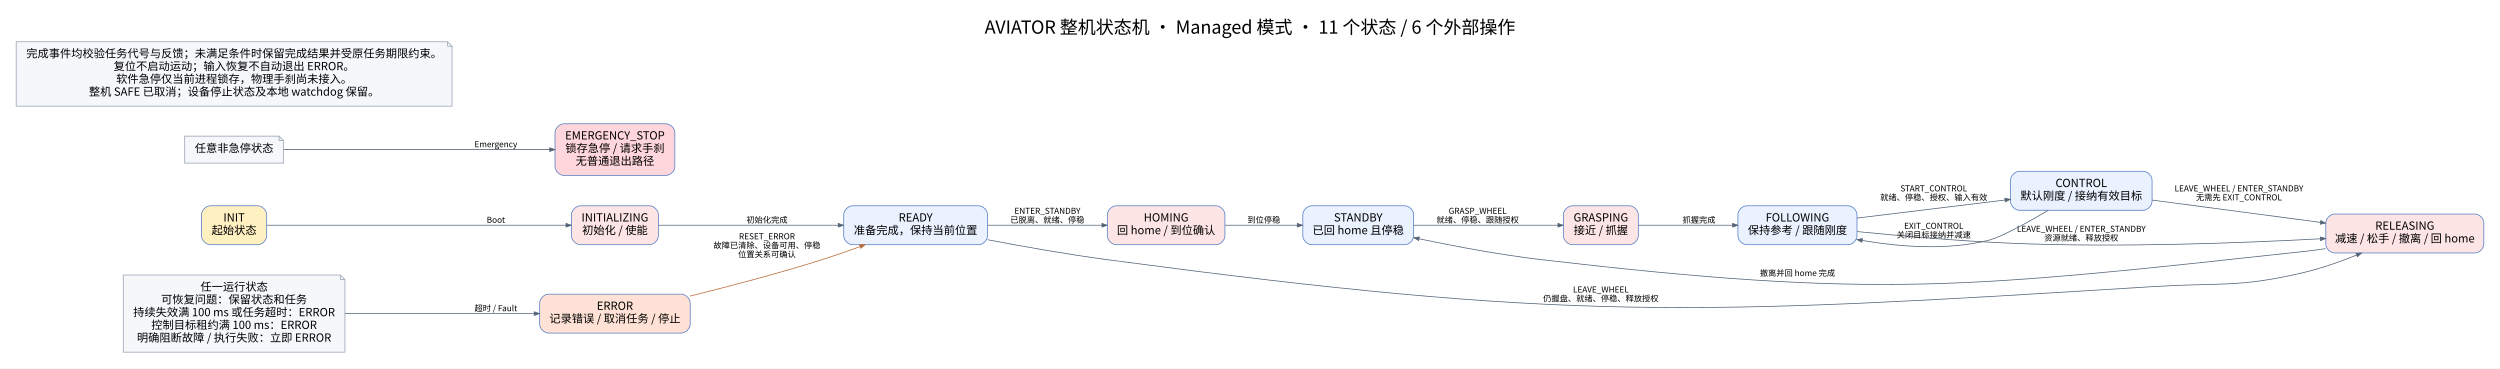
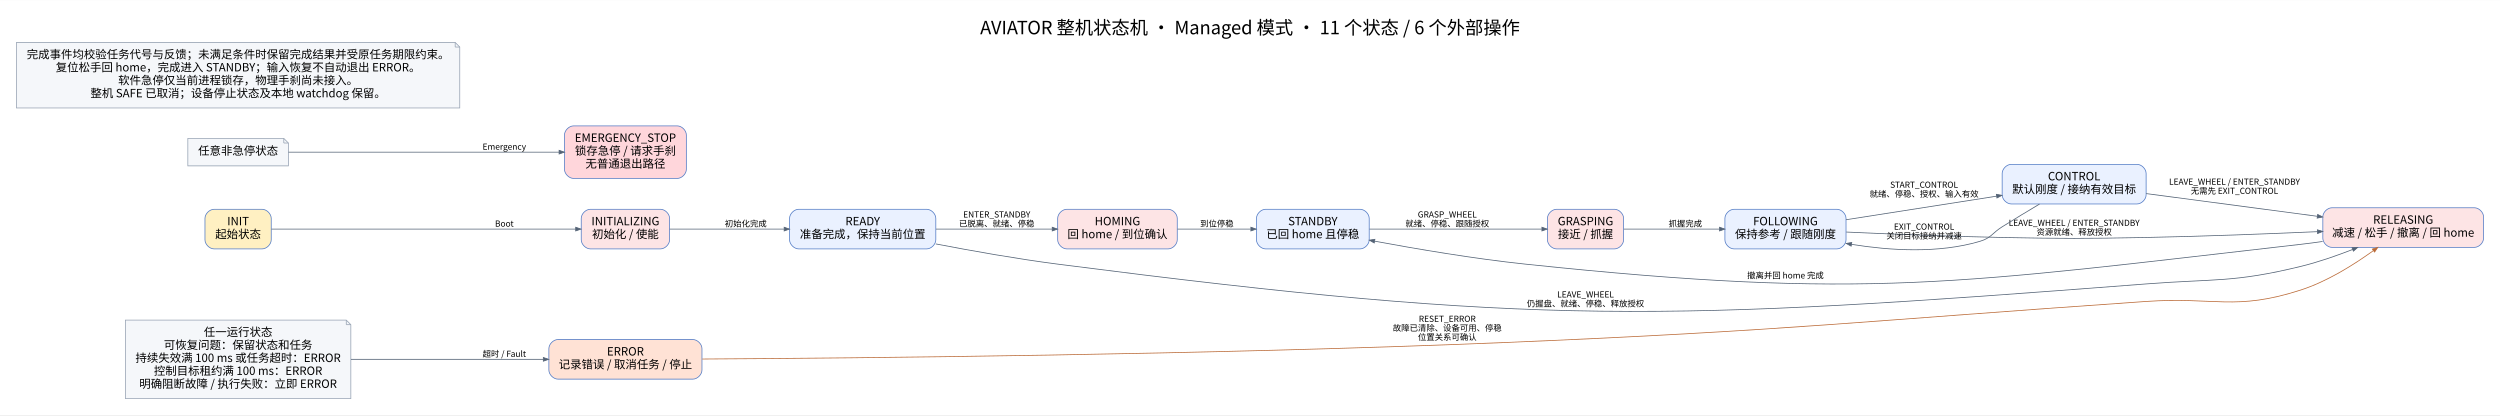
- <svg xmlns="http://www.w3.org/2000/svg" width="3338pt" height="492pt" viewBox="0.00 0.00 3338.20 491.70">
-   <g id="graph0" class="graph" transform="scale(1 1) rotate(0) translate(21.6 470.1)">
-     <polygon fill="white" stroke="transparent" points="-21.6,21.6 -21.6,-470.1 3316.6,-470.1 3316.6,21.6 -21.6,21.6" />
-     <text text-anchor="middle" x="1647.5" y="-425.3" font-family="Noto Sans CJK SC" font-size="24.00">AVIATOR 整机状态机 · Managed 模式 · 11 个状态 / 6 个外部操作</text>
+ <svg xmlns="http://www.w3.org/2000/svg" width="3282pt" height="545pt" viewBox="0.00 0.00 3282.20 544.70">
+   <g id="graph0" class="graph" transform="scale(1 1) rotate(0) translate(21.6 523.1)">
+     <polygon fill="white" stroke="transparent" points="-21.6,21.6 -21.6,-523.1 3260.6,-523.1 3260.6,21.6 -21.6,21.6" />
+     <text text-anchor="middle" x="1619.5" y="-478.3" font-family="Noto Sans CJK SC" font-size="24.00">AVIATOR 整机状态机 · Managed 模式 · 11 个状态 / 6 个外部操作</text>
    <g id="node1" class="node">
-       <path fill="#fff0c2" stroke="#527bc5" d="M322.5,-195.5C322.5,-195.5 259.5,-195.5 259.5,-195.5 253.5,-195.5 247.5,-189.5 247.5,-183.5 247.5,-183.5 247.5,-155.5 247.5,-155.5 247.5,-149.5 253.5,-143.5 259.5,-143.5 259.5,-143.5 322.5,-143.5 322.5,-143.5 328.5,-143.5 334.5,-149.5 334.5,-155.5 334.5,-155.5 334.5,-183.5 334.5,-183.5 334.5,-189.5 328.5,-195.5 322.5,-195.5" />
-       <text text-anchor="middle" x="291" y="-174.5" font-family="Noto Sans CJK SC" font-size="15.00">INIT</text>
-       <text text-anchor="middle" x="291" y="-157.5" font-family="Noto Sans CJK SC" font-size="15.00">起始状态</text>
+       <path fill="#fff0c2" stroke="#527bc5" d="M322.5,-248.5C322.5,-248.5 259.5,-248.5 259.5,-248.5 253.5,-248.5 247.5,-242.5 247.5,-236.5 247.5,-236.5 247.5,-208.5 247.5,-208.5 247.5,-202.5 253.5,-196.5 259.5,-196.5 259.5,-196.5 322.5,-196.5 322.5,-196.5 328.5,-196.5 334.5,-202.5 334.5,-208.5 334.5,-208.5 334.5,-236.5 334.5,-236.5 334.5,-242.5 328.5,-248.5 322.5,-248.5" />
+       <text text-anchor="middle" x="291" y="-227.5" font-family="Noto Sans CJK SC" font-size="15.00">INIT</text>
+       <text text-anchor="middle" x="291" y="-210.5" font-family="Noto Sans CJK SC" font-size="15.00">起始状态</text>
    </g>
    <g id="node2" class="node">
-       <path fill="#fde4e5" stroke="#527bc5" d="M845.5,-195.5C845.5,-195.5 753.5,-195.5 753.5,-195.5 747.5,-195.5 741.5,-189.5 741.5,-183.5 741.5,-183.5 741.5,-155.5 741.5,-155.5 741.5,-149.5 747.5,-143.5 753.5,-143.5 753.5,-143.5 845.5,-143.5 845.5,-143.5 851.5,-143.5 857.5,-149.5 857.5,-155.5 857.5,-155.5 857.5,-183.5 857.5,-183.5 857.5,-189.5 851.5,-195.5 845.5,-195.5" />
-       <text text-anchor="middle" x="799.5" y="-174.5" font-family="Noto Sans CJK SC" font-size="15.00">INITIALIZING</text>
-       <text text-anchor="middle" x="799.5" y="-157.5" font-family="Noto Sans CJK SC" font-size="15.00">初始化 / 使能</text>
+       <path fill="#fde4e5" stroke="#527bc5" d="M845.5,-248.5C845.5,-248.5 753.5,-248.5 753.5,-248.5 747.5,-248.5 741.5,-242.5 741.5,-236.5 741.5,-236.5 741.5,-208.5 741.5,-208.5 741.5,-202.5 747.5,-196.5 753.5,-196.5 753.5,-196.5 845.5,-196.5 845.5,-196.5 851.5,-196.5 857.5,-202.5 857.5,-208.5 857.5,-208.5 857.5,-236.5 857.5,-236.5 857.5,-242.5 851.5,-248.5 845.5,-248.5" />
+       <text text-anchor="middle" x="799.5" y="-227.5" font-family="Noto Sans CJK SC" font-size="15.00">INITIALIZING</text>
+       <text text-anchor="middle" x="799.5" y="-210.5" font-family="Noto Sans CJK SC" font-size="15.00">初始化 / 使能</text>
    </g>
    <g id="edge1" class="edge">
-       <path fill="none" stroke="#536275" d="M334.75,-169.5C423.69,-169.5 629.1,-169.5 734.13,-169.5" />
-       <polygon fill="#536275" stroke="#536275" points="734.21,-171.95 741.21,-169.5 734.21,-167.05 734.21,-171.95" />
-       <text text-anchor="middle" x="640.5" y="-172.7" font-family="Noto Sans CJK SC" font-size="11.00">Boot</text>
+       <path fill="none" stroke="#536275" d="M334.75,-222.5C423.69,-222.5 629.1,-222.5 734.13,-222.5" />
+       <polygon fill="#536275" stroke="#536275" points="734.21,-224.95 741.21,-222.5 734.21,-220.05 734.21,-224.95" />
+       <text text-anchor="middle" x="640.5" y="-225.7" font-family="Noto Sans CJK SC" font-size="11.00">Boot</text>
    </g>
    <g id="node3" class="node">
-       <path fill="#eaf1ff" stroke="#527bc5" d="M1285,-195.5C1285,-195.5 1117,-195.5 1117,-195.5 1111,-195.5 1105,-189.5 1105,-183.5 1105,-183.5 1105,-155.5 1105,-155.5 1105,-149.5 1111,-143.5 1117,-143.5 1117,-143.5 1285,-143.5 1285,-143.5 1291,-143.5 1297,-149.5 1297,-155.5 1297,-155.5 1297,-183.5 1297,-183.5 1297,-189.5 1291,-195.5 1285,-195.5" />
-       <text text-anchor="middle" x="1201" y="-174.5" font-family="Noto Sans CJK SC" font-size="15.00">READY</text>
-       <text text-anchor="middle" x="1201" y="-157.5" font-family="Noto Sans CJK SC" font-size="15.00">准备完成，保持当前位置</text>
+       <path fill="#eaf1ff" stroke="#527bc5" d="M1195,-248.5C1195,-248.5 1027,-248.5 1027,-248.5 1021,-248.5 1015,-242.5 1015,-236.5 1015,-236.5 1015,-208.5 1015,-208.5 1015,-202.5 1021,-196.5 1027,-196.5 1027,-196.5 1195,-196.5 1195,-196.5 1201,-196.5 1207,-202.5 1207,-208.5 1207,-208.5 1207,-236.5 1207,-236.5 1207,-242.5 1201,-248.5 1195,-248.5" />
+       <text text-anchor="middle" x="1111" y="-227.5" font-family="Noto Sans CJK SC" font-size="15.00">READY</text>
+       <text text-anchor="middle" x="1111" y="-210.5" font-family="Noto Sans CJK SC" font-size="15.00">准备完成，保持当前位置</text>
    </g>
    <g id="edge2" class="edge">
-       <path fill="none" stroke="#536275" d="M857.74,-169.5C920.13,-169.5 1021.22,-169.5 1097.4,-169.5" />
-       <polygon fill="#536275" stroke="#536275" points="1097.69,-171.95 1104.69,-169.5 1097.69,-167.05 1097.69,-171.95" />
-       <text text-anchor="middle" x="1002.5" y="-172.7" font-family="Noto Sans CJK SC" font-size="11.00">初始化完成</text>
+       <path fill="none" stroke="#536275" d="M857.63,-222.5C899.58,-222.5 957.71,-222.5 1007.61,-222.5" />
+       <polygon fill="#536275" stroke="#536275" points="1007.91,-224.95 1014.91,-222.5 1007.91,-220.05 1007.91,-224.95" />
+       <text text-anchor="middle" x="957.5" y="-225.7" font-family="Noto Sans CJK SC" font-size="11.00">初始化完成</text>
    </g>
    <g id="node4" class="node">
-       <path fill="#fde4e5" stroke="#527bc5" d="M1602,-195.5C1602,-195.5 1469,-195.5 1469,-195.5 1463,-195.5 1457,-189.5 1457,-183.5 1457,-183.5 1457,-155.5 1457,-155.5 1457,-149.5 1463,-143.5 1469,-143.5 1469,-143.5 1602,-143.5 1602,-143.5 1608,-143.5 1614,-149.5 1614,-155.5 1614,-155.5 1614,-183.5 1614,-183.5 1614,-189.5 1608,-195.5 1602,-195.5" />
-       <text text-anchor="middle" x="1535.5" y="-174.5" font-family="Noto Sans CJK SC" font-size="15.00">HOMING</text>
-       <text text-anchor="middle" x="1535.5" y="-157.5" font-family="Noto Sans CJK SC" font-size="15.00">回 home / 到位确认</text>
+       <path fill="#fde4e5" stroke="#527bc5" d="M1512,-248.5C1512,-248.5 1379,-248.5 1379,-248.5 1373,-248.5 1367,-242.5 1367,-236.5 1367,-236.5 1367,-208.5 1367,-208.5 1367,-202.5 1373,-196.5 1379,-196.5 1379,-196.5 1512,-196.5 1512,-196.5 1518,-196.5 1524,-202.5 1524,-208.5 1524,-208.5 1524,-236.5 1524,-236.5 1524,-242.5 1518,-248.5 1512,-248.5" />
+       <text text-anchor="middle" x="1445.5" y="-227.5" font-family="Noto Sans CJK SC" font-size="15.00">HOMING</text>
+       <text text-anchor="middle" x="1445.5" y="-210.5" font-family="Noto Sans CJK SC" font-size="15.00">回 home / 到位确认</text>
    </g>
    <g id="edge3" class="edge">
-       <path fill="none" stroke="#536275" d="M1297.28,-169.5C1345.38,-169.5 1403.23,-169.5 1449.76,-169.5" />
-       <polygon fill="#536275" stroke="#536275" points="1449.84,-171.95 1456.84,-169.5 1449.84,-167.05 1449.84,-171.95" />
-       <text text-anchor="middle" x="1377" y="-184.7" font-family="Noto Sans CJK SC" font-size="11.00">ENTER_STANDBY</text>
-       <text text-anchor="middle" x="1377" y="-172.7" font-family="Noto Sans CJK SC" font-size="11.00">已脱离、就绪、停稳</text>
+       <path fill="none" stroke="#536275" d="M1207.28,-222.5C1255.38,-222.5 1313.23,-222.5 1359.76,-222.5" />
+       <polygon fill="#536275" stroke="#536275" points="1359.84,-224.95 1366.84,-222.5 1359.84,-220.05 1359.84,-224.95" />
+       <text text-anchor="middle" x="1287" y="-237.7" font-family="Noto Sans CJK SC" font-size="11.00">ENTER_STANDBY</text>
+       <text text-anchor="middle" x="1287" y="-225.7" font-family="Noto Sans CJK SC" font-size="11.00">已脱离、就绪、停稳</text>
    </g>
    <g id="node9" class="node">
-       <path fill="#fde4e5" stroke="#527bc5" d="M3283,-184.5C3283,-184.5 3096,-184.5 3096,-184.5 3090,-184.5 3084,-178.5 3084,-172.5 3084,-172.5 3084,-144.5 3084,-144.5 3084,-138.5 3090,-132.5 3096,-132.5 3096,-132.5 3283,-132.5 3283,-132.5 3289,-132.5 3295,-138.5 3295,-144.5 3295,-144.5 3295,-172.5 3295,-172.5 3295,-178.5 3289,-184.5 3283,-184.5" />
-       <text text-anchor="middle" x="3189.5" y="-163.5" font-family="Noto Sans CJK SC" font-size="15.00">RELEASING</text>
-       <text text-anchor="middle" x="3189.5" y="-146.5" font-family="Noto Sans CJK SC" font-size="15.00">减速 / 松手 / 撤离 / 回 home</text>
+       <path fill="#fde4e5" stroke="#527bc5" d="M3227,-250.5C3227,-250.5 3040,-250.5 3040,-250.5 3034,-250.5 3028,-244.5 3028,-238.5 3028,-238.5 3028,-210.5 3028,-210.5 3028,-204.5 3034,-198.5 3040,-198.5 3040,-198.5 3227,-198.5 3227,-198.5 3233,-198.5 3239,-204.5 3239,-210.5 3239,-210.5 3239,-238.5 3239,-238.5 3239,-244.5 3233,-250.5 3227,-250.5" />
+       <text text-anchor="middle" x="3133.5" y="-229.5" font-family="Noto Sans CJK SC" font-size="15.00">RELEASING</text>
+       <text text-anchor="middle" x="3133.5" y="-212.5" font-family="Noto Sans CJK SC" font-size="15.00">减速 / 松手 / 撤离 / 回 home</text>
    </g>
    <g id="edge12" class="edge">
-       <path fill="none" stroke="#536275" d="M1297.03,-150.2C1344.86,-141.04 1403.82,-130.57 1457,-123.5 2071.79,-41.73 2233.01,-48.63 2852,-87.5 2942.44,-93.18 2966.82,-85.63 3055,-106.5 3078.47,-112.05 3103.32,-120.86 3125.13,-129.66" />
-       <polygon fill="#536275" stroke="#536275" points="3124.38,-132.01 3131.79,-132.39 3126.24,-127.47 3124.38,-132.01" />
-       <text text-anchor="middle" x="2116" y="-79.7" font-family="Noto Sans CJK SC" font-size="11.00">LEAVE_WHEEL</text>
-       <text text-anchor="middle" x="2116" y="-67.7" font-family="Noto Sans CJK SC" font-size="11.00">仍握盘、就绪、停稳、释放授权</text>
+       <path fill="none" stroke="#536275" d="M1207.01,-203.02C1254.83,-193.81 1313.8,-183.36 1367,-176.5 1997,-95.26 2162.67,-101.61 2796,-150.5 2886.53,-157.49 2910.78,-152.02 2999,-173.5 3021.72,-179.03 3045.81,-187.4 3067.17,-195.77" />
+       <polygon fill="#536275" stroke="#536275" points="3066.3,-198.06 3073.71,-198.37 3068.11,-193.51 3066.3,-198.06" />
+       <text text-anchor="middle" x="2060" y="-132.7" font-family="Noto Sans CJK SC" font-size="11.00">LEAVE_WHEEL</text>
+       <text text-anchor="middle" x="2060" y="-120.7" font-family="Noto Sans CJK SC" font-size="11.00">仍握盘、就绪、停稳、释放授权</text>
    </g>
    <g id="node5" class="node">
-       <path fill="#eaf1ff" stroke="#527bc5" d="M1854,-195.5C1854,-195.5 1730,-195.5 1730,-195.5 1724,-195.5 1718,-189.5 1718,-183.5 1718,-183.5 1718,-155.5 1718,-155.5 1718,-149.5 1724,-143.5 1730,-143.5 1730,-143.5 1854,-143.5 1854,-143.5 1860,-143.5 1866,-149.5 1866,-155.5 1866,-155.5 1866,-183.5 1866,-183.5 1866,-189.5 1860,-195.5 1854,-195.5" />
-       <text text-anchor="middle" x="1792" y="-174.5" font-family="Noto Sans CJK SC" font-size="15.00">STANDBY</text>
-       <text text-anchor="middle" x="1792" y="-157.5" font-family="Noto Sans CJK SC" font-size="15.00">已回 home 且停稳</text>
+       <path fill="#eaf1ff" stroke="#527bc5" d="M1764,-248.5C1764,-248.5 1640,-248.5 1640,-248.5 1634,-248.5 1628,-242.5 1628,-236.5 1628,-236.5 1628,-208.5 1628,-208.5 1628,-202.5 1634,-196.5 1640,-196.5 1640,-196.5 1764,-196.5 1764,-196.5 1770,-196.5 1776,-202.5 1776,-208.5 1776,-208.5 1776,-236.5 1776,-236.5 1776,-242.5 1770,-248.5 1764,-248.5" />
+       <text text-anchor="middle" x="1702" y="-227.5" font-family="Noto Sans CJK SC" font-size="15.00">STANDBY</text>
+       <text text-anchor="middle" x="1702" y="-210.5" font-family="Noto Sans CJK SC" font-size="15.00">已回 home 且停稳</text>
    </g>
    <g id="edge4" class="edge">
-       <path fill="none" stroke="#536275" d="M1614.24,-169.5C1644.69,-169.5 1679.62,-169.5 1710.35,-169.5" />
-       <polygon fill="#536275" stroke="#536275" points="1710.65,-171.95 1717.65,-169.5 1710.65,-167.05 1710.65,-171.95" />
-       <text text-anchor="middle" x="1666" y="-172.7" font-family="Noto Sans CJK SC" font-size="11.00">到位停稳</text>
+       <path fill="none" stroke="#536275" d="M1524.24,-222.5C1554.69,-222.5 1589.62,-222.5 1620.35,-222.5" />
+       <polygon fill="#536275" stroke="#536275" points="1620.65,-224.95 1627.65,-222.5 1620.65,-220.05 1620.65,-224.95" />
+       <text text-anchor="middle" x="1576" y="-225.7" font-family="Noto Sans CJK SC" font-size="11.00">到位停稳</text>
    </g>
    <g id="node6" class="node">
-       <path fill="#fde4e5" stroke="#527bc5" d="M2154,-195.5C2154,-195.5 2078,-195.5 2078,-195.5 2072,-195.5 2066,-189.5 2066,-183.5 2066,-183.5 2066,-155.5 2066,-155.5 2066,-149.5 2072,-143.5 2078,-143.5 2078,-143.5 2154,-143.5 2154,-143.5 2160,-143.5 2166,-149.5 2166,-155.5 2166,-155.5 2166,-183.5 2166,-183.5 2166,-189.5 2160,-195.5 2154,-195.5" />
-       <text text-anchor="middle" x="2116" y="-174.5" font-family="Noto Sans CJK SC" font-size="15.00">GRASPING</text>
-       <text text-anchor="middle" x="2116" y="-157.5" font-family="Noto Sans CJK SC" font-size="15.00">接近 / 抓握</text>
+       <path fill="#fde4e5" stroke="#527bc5" d="M2098,-248.5C2098,-248.5 2022,-248.5 2022,-248.5 2016,-248.5 2010,-242.5 2010,-236.5 2010,-236.5 2010,-208.5 2010,-208.5 2010,-202.5 2016,-196.5 2022,-196.5 2022,-196.5 2098,-196.5 2098,-196.5 2104,-196.5 2110,-202.5 2110,-208.5 2110,-208.5 2110,-236.5 2110,-236.5 2110,-242.5 2104,-248.5 2098,-248.5" />
+       <text text-anchor="middle" x="2060" y="-227.5" font-family="Noto Sans CJK SC" font-size="15.00">GRASPING</text>
+       <text text-anchor="middle" x="2060" y="-210.5" font-family="Noto Sans CJK SC" font-size="15.00">接近 / 抓握</text>
    </g>
    <g id="edge5" class="edge">
-       <path fill="none" stroke="#536275" d="M1866.07,-169.5C1924.49,-169.5 2005.2,-169.5 2058.69,-169.5" />
-       <polygon fill="#536275" stroke="#536275" points="2058.73,-171.95 2065.73,-169.5 2058.73,-167.05 2058.73,-171.95" />
-       <text text-anchor="middle" x="1951.5" y="-184.7" font-family="Noto Sans CJK SC" font-size="11.00">GRASP_WHEEL</text>
-       <text text-anchor="middle" x="1951.5" y="-172.7" font-family="Noto Sans CJK SC" font-size="11.00">就绪、停稳、跟随授权</text>
+       <path fill="none" stroke="#536275" d="M1776.33,-222.5C1843.42,-222.5 1941.27,-222.5 2002.48,-222.5" />
+       <polygon fill="#536275" stroke="#536275" points="2002.76,-224.95 2009.76,-222.5 2002.76,-220.05 2002.76,-224.95" />
+       <text text-anchor="middle" x="1878.5" y="-237.7" font-family="Noto Sans CJK SC" font-size="11.00">GRASP_WHEEL</text>
+       <text text-anchor="middle" x="1878.5" y="-225.7" font-family="Noto Sans CJK SC" font-size="11.00">就绪、停稳、跟随授权</text>
    </g>
    <g id="node7" class="node">
-       <path fill="#eaf1ff" stroke="#527bc5" d="M2446,-195.5C2446,-195.5 2311,-195.5 2311,-195.5 2305,-195.5 2299,-189.5 2299,-183.5 2299,-183.5 2299,-155.5 2299,-155.5 2299,-149.5 2305,-143.5 2311,-143.5 2311,-143.5 2446,-143.5 2446,-143.5 2452,-143.5 2458,-149.5 2458,-155.5 2458,-155.5 2458,-183.5 2458,-183.5 2458,-189.5 2452,-195.5 2446,-195.5" />
-       <text text-anchor="middle" x="2378.5" y="-174.5" font-family="Noto Sans CJK SC" font-size="15.00">FOLLOWING</text>
-       <text text-anchor="middle" x="2378.5" y="-157.5" font-family="Noto Sans CJK SC" font-size="15.00">保持参考 / 跟随刚度</text>
+       <path fill="#eaf1ff" stroke="#527bc5" d="M2390,-248.5C2390,-248.5 2255,-248.5 2255,-248.5 2249,-248.5 2243,-242.5 2243,-236.5 2243,-236.5 2243,-208.5 2243,-208.5 2243,-202.5 2249,-196.5 2255,-196.5 2255,-196.5 2390,-196.5 2390,-196.5 2396,-196.5 2402,-202.5 2402,-208.5 2402,-208.5 2402,-236.5 2402,-236.5 2402,-242.5 2396,-248.5 2390,-248.5" />
+       <text text-anchor="middle" x="2322.5" y="-227.5" font-family="Noto Sans CJK SC" font-size="15.00">FOLLOWING</text>
+       <text text-anchor="middle" x="2322.5" y="-210.5" font-family="Noto Sans CJK SC" font-size="15.00">保持参考 / 跟随刚度</text>
    </g>
    <g id="edge6" class="edge">
-       <path fill="none" stroke="#536275" d="M2166.3,-169.5C2201.65,-169.5 2250.18,-169.5 2291.8,-169.5" />
-       <polygon fill="#536275" stroke="#536275" points="2291.95,-171.95 2298.95,-169.5 2291.95,-167.05 2291.95,-171.95" />
-       <text text-anchor="middle" x="2247" y="-172.7" font-family="Noto Sans CJK SC" font-size="11.00">抓握完成</text>
+       <path fill="none" stroke="#536275" d="M2110.3,-222.5C2145.65,-222.5 2194.18,-222.5 2235.8,-222.5" />
+       <polygon fill="#536275" stroke="#536275" points="2235.95,-224.95 2242.95,-222.5 2235.95,-220.05 2235.95,-224.95" />
+       <text text-anchor="middle" x="2191" y="-225.7" font-family="Noto Sans CJK SC" font-size="11.00">抓握完成</text>
    </g>
    <g id="node8" class="node">
-       <path fill="#eaf1ff" stroke="#527bc5" d="M2840,-241.5C2840,-241.5 2675,-241.5 2675,-241.5 2669,-241.5 2663,-235.5 2663,-229.5 2663,-229.5 2663,-201.5 2663,-201.5 2663,-195.5 2669,-189.5 2675,-189.5 2675,-189.5 2840,-189.5 2840,-189.5 2846,-189.5 2852,-195.5 2852,-201.5 2852,-201.5 2852,-229.5 2852,-229.5 2852,-235.5 2846,-241.5 2840,-241.5" />
-       <text text-anchor="middle" x="2757.5" y="-220.5" font-family="Noto Sans CJK SC" font-size="15.00">CONTROL</text>
-       <text text-anchor="middle" x="2757.5" y="-203.5" font-family="Noto Sans CJK SC" font-size="15.00">默认刚度 / 接纳有效目标</text>
+       <path fill="#eaf1ff" stroke="#527bc5" d="M2784,-307.5C2784,-307.5 2619,-307.5 2619,-307.5 2613,-307.5 2607,-301.5 2607,-295.5 2607,-295.5 2607,-267.5 2607,-267.5 2607,-261.5 2613,-255.5 2619,-255.5 2619,-255.5 2784,-255.5 2784,-255.5 2790,-255.5 2796,-261.5 2796,-267.5 2796,-267.5 2796,-295.5 2796,-295.5 2796,-301.5 2790,-307.5 2784,-307.5" />
+       <text text-anchor="middle" x="2701.5" y="-286.5" font-family="Noto Sans CJK SC" font-size="15.00">CONTROL</text>
+       <text text-anchor="middle" x="2701.5" y="-269.5" font-family="Noto Sans CJK SC" font-size="15.00">默认刚度 / 接纳有效目标</text>
    </g>
    <g id="edge7" class="edge">
-       <path fill="none" stroke="#536275" d="M2458.07,-179.09C2515.42,-186.08 2593.64,-195.63 2655.61,-203.19" />
-       <polygon fill="#536275" stroke="#536275" points="2655.45,-205.64 2662.7,-204.05 2656.05,-200.77 2655.45,-205.64" />
-       <text text-anchor="middle" x="2560.5" y="-214.7" font-family="Noto Sans CJK SC" font-size="11.00">START_CONTROL</text>
-       <text text-anchor="middle" x="2560.5" y="-202.7" font-family="Noto Sans CJK SC" font-size="11.00">就绪、停稳、授权、输入有效</text>
+       <path fill="none" stroke="#536275" d="M2402.07,-234.8C2459.42,-243.77 2537.64,-256.01 2599.61,-265.71" />
+       <polygon fill="#536275" stroke="#536275" points="2599.4,-268.16 2606.7,-266.82 2600.16,-263.32 2599.4,-268.16" />
+       <text text-anchor="middle" x="2504.5" y="-276.7" font-family="Noto Sans CJK SC" font-size="11.00">START_CONTROL</text>
+       <text text-anchor="middle" x="2504.5" y="-264.7" font-family="Noto Sans CJK SC" font-size="11.00">就绪、停稳、授权、输入有效</text>
    </g>
    <g id="edge9" class="edge">
-       <path fill="none" stroke="#536275" d="M2458.21,-161.04C2515.04,-155.37 2593.66,-148.43 2663,-145.5 2805.61,-139.47 2970.12,-145.66 3076.53,-151.39" />
-       <polygon fill="#536275" stroke="#536275" points="3076.65,-153.85 3083.77,-151.79 3076.92,-148.96 3076.65,-153.85" />
-       <text text-anchor="middle" x="2757.5" y="-160.7" font-family="Noto Sans CJK SC" font-size="11.00">LEAVE_WHEEL / ENTER_STANDBY</text>
-       <text text-anchor="middle" x="2757.5" y="-148.7" font-family="Noto Sans CJK SC" font-size="11.00">资源就绪、释放授权</text>
+       <path fill="none" stroke="#536275" d="M2402.3,-218.62C2459.17,-216.02 2537.81,-212.84 2607,-211.5 2690.98,-209.87 2712.02,-209.88 2796,-211.5 2871.01,-212.95 2955.37,-216.21 3020.86,-219.11" />
+       <polygon fill="#536275" stroke="#536275" points="3020.84,-221.56 3027.94,-219.42 3021.06,-216.66 3020.84,-221.56" />
+       <text text-anchor="middle" x="2701.5" y="-226.7" font-family="Noto Sans CJK SC" font-size="11.00">LEAVE_WHEEL / ENTER_STANDBY</text>
+       <text text-anchor="middle" x="2701.5" y="-214.7" font-family="Noto Sans CJK SC" font-size="11.00">资源就绪、释放授权</text>
    </g>
    <g id="edge8" class="edge">
-       <path fill="none" stroke="#536275" d="M2713.63,-189.5C2685.25,-172.85 2650.34,-153.62 2634,-149.5 2578.8,-135.58 2514.91,-140.66 2464.96,-149.18" />
-       <polygon fill="#536275" stroke="#536275" points="2464.48,-146.78 2458.01,-150.41 2465.33,-151.61 2464.48,-146.78" />
-       <text text-anchor="middle" x="2560.5" y="-164.7" font-family="Noto Sans CJK SC" font-size="11.00">EXIT_CONTROL</text>
-       <text text-anchor="middle" x="2560.5" y="-152.7" font-family="Noto Sans CJK SC" font-size="11.00">关闭目标接纳并减速</text>
+       <path fill="none" stroke="#536275" d="M2656.04,-255.37C2640.45,-246.08 2622.87,-235.45 2607,-225.5 2593.94,-217.32 2592.77,-210.91 2578,-206.5 2523.4,-190.21 2459.38,-194.34 2409.21,-202.48" />
+       <polygon fill="#536275" stroke="#536275" points="2408.72,-200.08 2402.22,-203.65 2409.53,-204.91 2408.72,-200.08" />
+       <text text-anchor="middle" x="2504.5" y="-221.7" font-family="Noto Sans CJK SC" font-size="11.00">EXIT_CONTROL</text>
+       <text text-anchor="middle" x="2504.5" y="-209.7" font-family="Noto Sans CJK SC" font-size="11.00">关闭目标接纳并减速</text>
    </g>
    <g id="edge10" class="edge">
-       <path fill="none" stroke="#536275" d="M2852.07,-203.1C2918.11,-194.34 3006.9,-182.57 3076.68,-173.32" />
-       <polygon fill="#536275" stroke="#536275" points="3077.19,-175.73 3083.8,-172.38 3076.54,-170.87 3077.19,-175.73" />
-       <text text-anchor="middle" x="2968" y="-214.7" font-family="Noto Sans CJK SC" font-size="11.00">LEAVE_WHEEL / ENTER_STANDBY</text>
-       <text text-anchor="middle" x="2968" y="-202.7" font-family="Noto Sans CJK SC" font-size="11.00">无需先 EXIT_CONTROL</text>
+       <path fill="none" stroke="#536275" d="M2796.07,-269.1C2862.11,-260.34 2950.9,-248.57 3020.68,-239.32" />
+       <polygon fill="#536275" stroke="#536275" points="3021.19,-241.73 3027.8,-238.38 3020.54,-236.87 3021.19,-241.73" />
+       <text text-anchor="middle" x="2912" y="-280.7" font-family="Noto Sans CJK SC" font-size="11.00">LEAVE_WHEEL / ENTER_STANDBY</text>
+       <text text-anchor="middle" x="2912" y="-268.7" font-family="Noto Sans CJK SC" font-size="11.00">无需先 EXIT_CONTROL</text>
    </g>
    <g id="edge11" class="edge">
-       <path fill="none" stroke="#536275" d="M3083.76,-138.25C3074.06,-136.8 3064.36,-135.52 3055,-134.5 2605.17,-85.64 2486.43,-71.11 2037,-123.5 1981.91,-129.92 1920.55,-141.51 1873.15,-151.45" />
-       <polygon fill="#536275" stroke="#536275" points="1872.61,-149.06 1866.26,-152.9 1873.62,-153.85 1872.61,-149.06" />
-       <text text-anchor="middle" x="2378.5" y="-101.7" font-family="Noto Sans CJK SC" font-size="11.00">撤离并回 home 完成</text>
+       <path fill="none" stroke="#536275" d="M3027.7,-206.22C3018.01,-204.83 3008.34,-203.56 2999,-202.5 2549.32,-151.27 2431.11,-129.12 1981,-176.5 1913.93,-183.56 1838.48,-196.35 1783.13,-206.66" />
+       <polygon fill="#536275" stroke="#536275" points="1782.57,-204.27 1776.14,-207.97 1783.47,-209.09 1782.57,-204.27" />
+       <text text-anchor="middle" x="2322.5" y="-157.7" font-family="Noto Sans CJK SC" font-size="11.00">撤离并回 home 完成</text>
    </g>
    <g id="node10" class="node">
      <path fill="#ffe2d5" stroke="#527bc5" d="M888,-77.5C888,-77.5 711,-77.5 711,-77.5 705,-77.5 699,-71.5 699,-65.5 699,-65.5 699,-37.5 699,-37.5 699,-31.5 705,-25.5 711,-25.5 711,-25.5 888,-25.5 888,-25.5 894,-25.5 900,-31.5 900,-37.5 900,-37.5 900,-65.5 900,-65.5 900,-71.5 894,-77.5 888,-77.5" />
      <text text-anchor="middle" x="799.5" y="-56.5" font-family="Noto Sans CJK SC" font-size="15.00">ERROR</text>
      <text text-anchor="middle" x="799.5" y="-39.5" font-family="Noto Sans CJK SC" font-size="15.00">记录错误 / 取消任务 / 停止</text>
    </g>
    <g id="edge13" class="edge">
-       <path fill="none" stroke="#ba6936" d="M900,-74.96C952.68,-88.02 1018.24,-105.29 1076,-123.5 1092.48,-128.7 1109.98,-134.81 1126.49,-140.86" />
-       <polygon fill="#ba6936" stroke="#ba6936" points="1126.08,-143.32 1133.49,-143.44 1127.77,-138.72 1126.08,-143.32" />
-       <text text-anchor="middle" x="1002.5" y="-150.7" font-family="Noto Sans CJK SC" font-size="11.00">RESET_ERROR</text>
-       <text text-anchor="middle" x="1002.5" y="-138.7" font-family="Noto Sans CJK SC" font-size="11.00">故障已清除、设备可用、停稳</text>
-       <text text-anchor="middle" x="1002.5" y="-126.7" font-family="Noto Sans CJK SC" font-size="11.00">位置关系可确认</text>
+       <path fill="none" stroke="#ba6936" d="M900.28,-51.9C1100.01,-53.04 1563.18,-57.36 1952,-73.5 2327.55,-89.09 2421.01,-101.65 2796,-127.5 2886.25,-133.72 2912.91,-114.7 2999,-142.5 3033.75,-153.72 3068.76,-175.72 3094.21,-194.11" />
+       <polygon fill="#ba6936" stroke="#ba6936" points="3093.04,-196.29 3100.14,-198.45 3095.94,-192.34 3093.04,-196.29" />
+       <text text-anchor="middle" x="1878.5" y="-100.7" font-family="Noto Sans CJK SC" font-size="11.00">RESET_ERROR</text>
+       <text text-anchor="middle" x="1878.5" y="-88.7" font-family="Noto Sans CJK SC" font-size="11.00">故障已清除、设备可用、停稳</text>
+       <text text-anchor="middle" x="1878.5" y="-76.7" font-family="Noto Sans CJK SC" font-size="11.00">位置关系可确认</text>
    </g>
    <g id="node11" class="node">
-       <path fill="#ffd6db" stroke="#527bc5" d="M867.5,-305C867.5,-305 731.5,-305 731.5,-305 725.5,-305 719.5,-299 719.5,-293 719.5,-293 719.5,-248 719.5,-248 719.5,-242 725.5,-236 731.5,-236 731.5,-236 867.5,-236 867.5,-236 873.5,-236 879.5,-242 879.5,-248 879.5,-248 879.5,-293 879.5,-293 879.5,-299 873.5,-305 867.5,-305" />
-       <text text-anchor="middle" x="799.5" y="-284" font-family="Noto Sans CJK SC" font-size="15.00">EMERGENCY_STOP</text>
-       <text text-anchor="middle" x="799.5" y="-267" font-family="Noto Sans CJK SC" font-size="15.00">锁存急停 / 请求手刹</text>
-       <text text-anchor="middle" x="799.5" y="-250" font-family="Noto Sans CJK SC" font-size="15.00">无普通退出路径</text>
+       <path fill="#ffd6db" stroke="#527bc5" d="M867.5,-358C867.5,-358 731.5,-358 731.5,-358 725.5,-358 719.5,-352 719.5,-346 719.5,-346 719.5,-301 719.5,-301 719.5,-295 725.5,-289 731.5,-289 731.5,-289 867.5,-289 867.5,-289 873.5,-289 879.5,-295 879.5,-301 879.5,-301 879.5,-346 879.5,-346 879.5,-352 873.5,-358 867.5,-358" />
+       <text text-anchor="middle" x="799.5" y="-337" font-family="Noto Sans CJK SC" font-size="15.00">EMERGENCY_STOP</text>
+       <text text-anchor="middle" x="799.5" y="-320" font-family="Noto Sans CJK SC" font-size="15.00">锁存急停 / 请求手刹</text>
+       <text text-anchor="middle" x="799.5" y="-303" font-family="Noto Sans CJK SC" font-size="15.00">无普通退出路径</text>
    </g>
    <g id="node12" class="node">
      <polygon fill="#f5f7fa" stroke="#95a1b2" points="433,-103 143,-103 143,0 439,0 439,-97 433,-103" />
      <polyline fill="none" stroke="#95a1b2" points="433,-103 433,-97 " />
      <polyline fill="none" stroke="#95a1b2" points="439,-97 433,-97 " />
      <text text-anchor="middle" x="291" y="-82" font-family="Noto Sans CJK SC" font-size="15.00">任一运行状态</text>
      <text text-anchor="middle" x="291" y="-65" font-family="Noto Sans CJK SC" font-size="15.00">可恢复问题：保留状态和任务</text>
      <text text-anchor="middle" x="291" y="-48" font-family="Noto Sans CJK SC" font-size="15.00">持续失效满 100 ms 或任务超时：ERROR</text>
      <text text-anchor="middle" x="291" y="-31" font-family="Noto Sans CJK SC" font-size="15.00">控制目标租约满 100 ms：ERROR</text>
      <text text-anchor="middle" x="291" y="-14" font-family="Noto Sans CJK SC" font-size="15.00">明确阻断故障 / 执行失败：立即 ERROR</text>
    </g>
    <g id="edge14" class="edge">
      <path fill="none" stroke="#536275" d="M439.18,-51.5C519.96,-51.5 618.32,-51.5 691.69,-51.5" />
      <polygon fill="#536275" stroke="#536275" points="691.72,-53.95 698.72,-51.5 691.72,-49.05 691.72,-53.95" />
      <text text-anchor="middle" x="640.5" y="-54.7" font-family="Noto Sans CJK SC" font-size="11.00">超时 / Fault</text>
    </g>
    <g id="node13" class="node">
-       <polygon fill="#f5f7fa" stroke="#95a1b2" points="351,-288.5 225,-288.5 225,-252.5 357,-252.5 357,-282.5 351,-288.5" />
-       <polyline fill="none" stroke="#95a1b2" points="351,-288.5 351,-282.5 " />
-       <polyline fill="none" stroke="#95a1b2" points="357,-282.5 351,-282.5 " />
-       <text text-anchor="middle" x="291" y="-267" font-family="Noto Sans CJK SC" font-size="15.00">任意非急停状态</text>
+       <polygon fill="#f5f7fa" stroke="#95a1b2" points="351,-341.5 225,-341.5 225,-305.5 357,-305.5 357,-335.5 351,-341.5" />
+       <polyline fill="none" stroke="#95a1b2" points="351,-341.5 351,-335.5 " />
+       <polyline fill="none" stroke="#95a1b2" points="357,-335.5 351,-335.5 " />
+       <text text-anchor="middle" x="291" y="-320" font-family="Noto Sans CJK SC" font-size="15.00">任意非急停状态</text>
    </g>
    <g id="edge15" class="edge">
-       <path fill="none" stroke="#536275" d="M357.18,-270.5C447.72,-270.5 611.73,-270.5 712.3,-270.5" />
-       <polygon fill="#536275" stroke="#536275" points="712.43,-272.95 719.43,-270.5 712.43,-268.05 712.43,-272.95" />
-       <text text-anchor="middle" x="640.5" y="-273.7" font-family="Noto Sans CJK SC" font-size="11.00">Emergency</text>
+       <path fill="none" stroke="#536275" d="M357.18,-323.5C447.72,-323.5 611.73,-323.5 712.3,-323.5" />
+       <polygon fill="#536275" stroke="#536275" points="712.43,-325.95 719.43,-323.5 712.43,-321.05 712.43,-325.95" />
+       <text text-anchor="middle" x="640.5" y="-326.7" font-family="Noto Sans CJK SC" font-size="11.00">Emergency</text>
    </g>
    <g id="node14" class="node">
-       <polygon fill="#f5f7fa" stroke="#95a1b2" points="576,-414.5 0,-414.5 0,-328.5 582,-328.5 582,-408.5 576,-414.5" />
-       <polyline fill="none" stroke="#95a1b2" points="576,-414.5 576,-408.5 " />
-       <polyline fill="none" stroke="#95a1b2" points="582,-408.5 576,-408.5 " />
-       <text text-anchor="middle" x="291" y="-393.5" font-family="Noto Sans CJK SC" font-size="15.00">完成事件均校验任务代号与反馈；未满足条件时保留完成结果并受原任务期限约束。</text>
-       <text text-anchor="middle" x="291" y="-376.5" font-family="Noto Sans CJK SC" font-size="15.00">复位不启动运动；输入恢复不自动退出 ERROR。</text>
-       <text text-anchor="middle" x="291" y="-359.5" font-family="Noto Sans CJK SC" font-size="15.00">软件急停仅当前进程锁存，物理手刹尚未接入。</text>
-       <text text-anchor="middle" x="291" y="-342.5" font-family="Noto Sans CJK SC" font-size="15.00">整机 SAFE 已取消；设备停止状态及本地 watchdog 保留。</text>
+       <polygon fill="#f5f7fa" stroke="#95a1b2" points="576,-467.5 0,-467.5 0,-381.5 582,-381.5 582,-461.5 576,-467.5" />
+       <polyline fill="none" stroke="#95a1b2" points="576,-467.5 576,-461.5 " />
+       <polyline fill="none" stroke="#95a1b2" points="582,-461.5 576,-461.5 " />
+       <text text-anchor="middle" x="291" y="-446.5" font-family="Noto Sans CJK SC" font-size="15.00">完成事件均校验任务代号与反馈；未满足条件时保留完成结果并受原任务期限约束。</text>
+       <text text-anchor="middle" x="291" y="-429.5" font-family="Noto Sans CJK SC" font-size="15.00">复位松手回 home，完成进入 STANDBY；输入恢复不自动退出 ERROR。</text>
+       <text text-anchor="middle" x="291" y="-412.5" font-family="Noto Sans CJK SC" font-size="15.00">软件急停仅当前进程锁存，物理手刹尚未接入。</text>
+       <text text-anchor="middle" x="291" y="-395.5" font-family="Noto Sans CJK SC" font-size="15.00">整机 SAFE 已取消；设备停止状态及本地 watchdog 保留。</text>
    </g>
  </g>
</svg>
